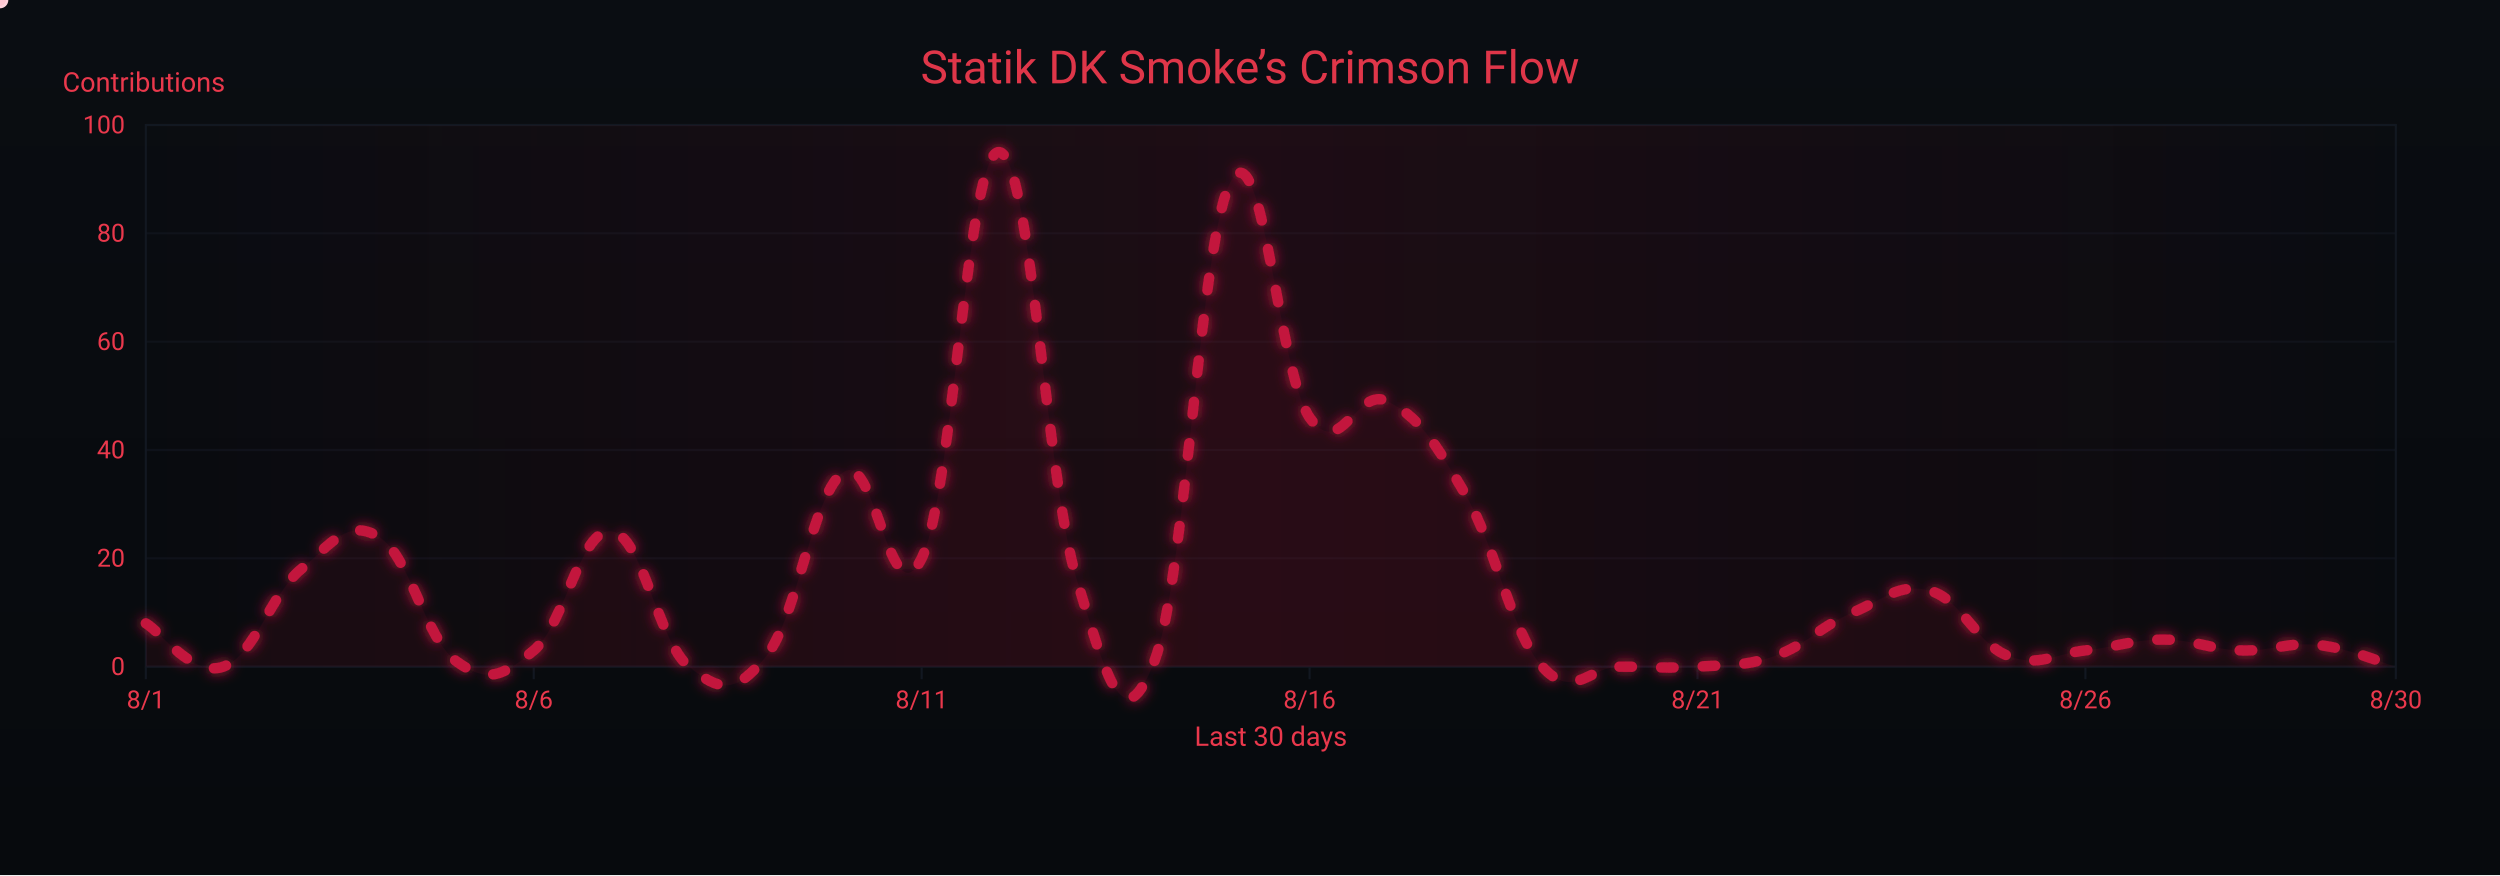
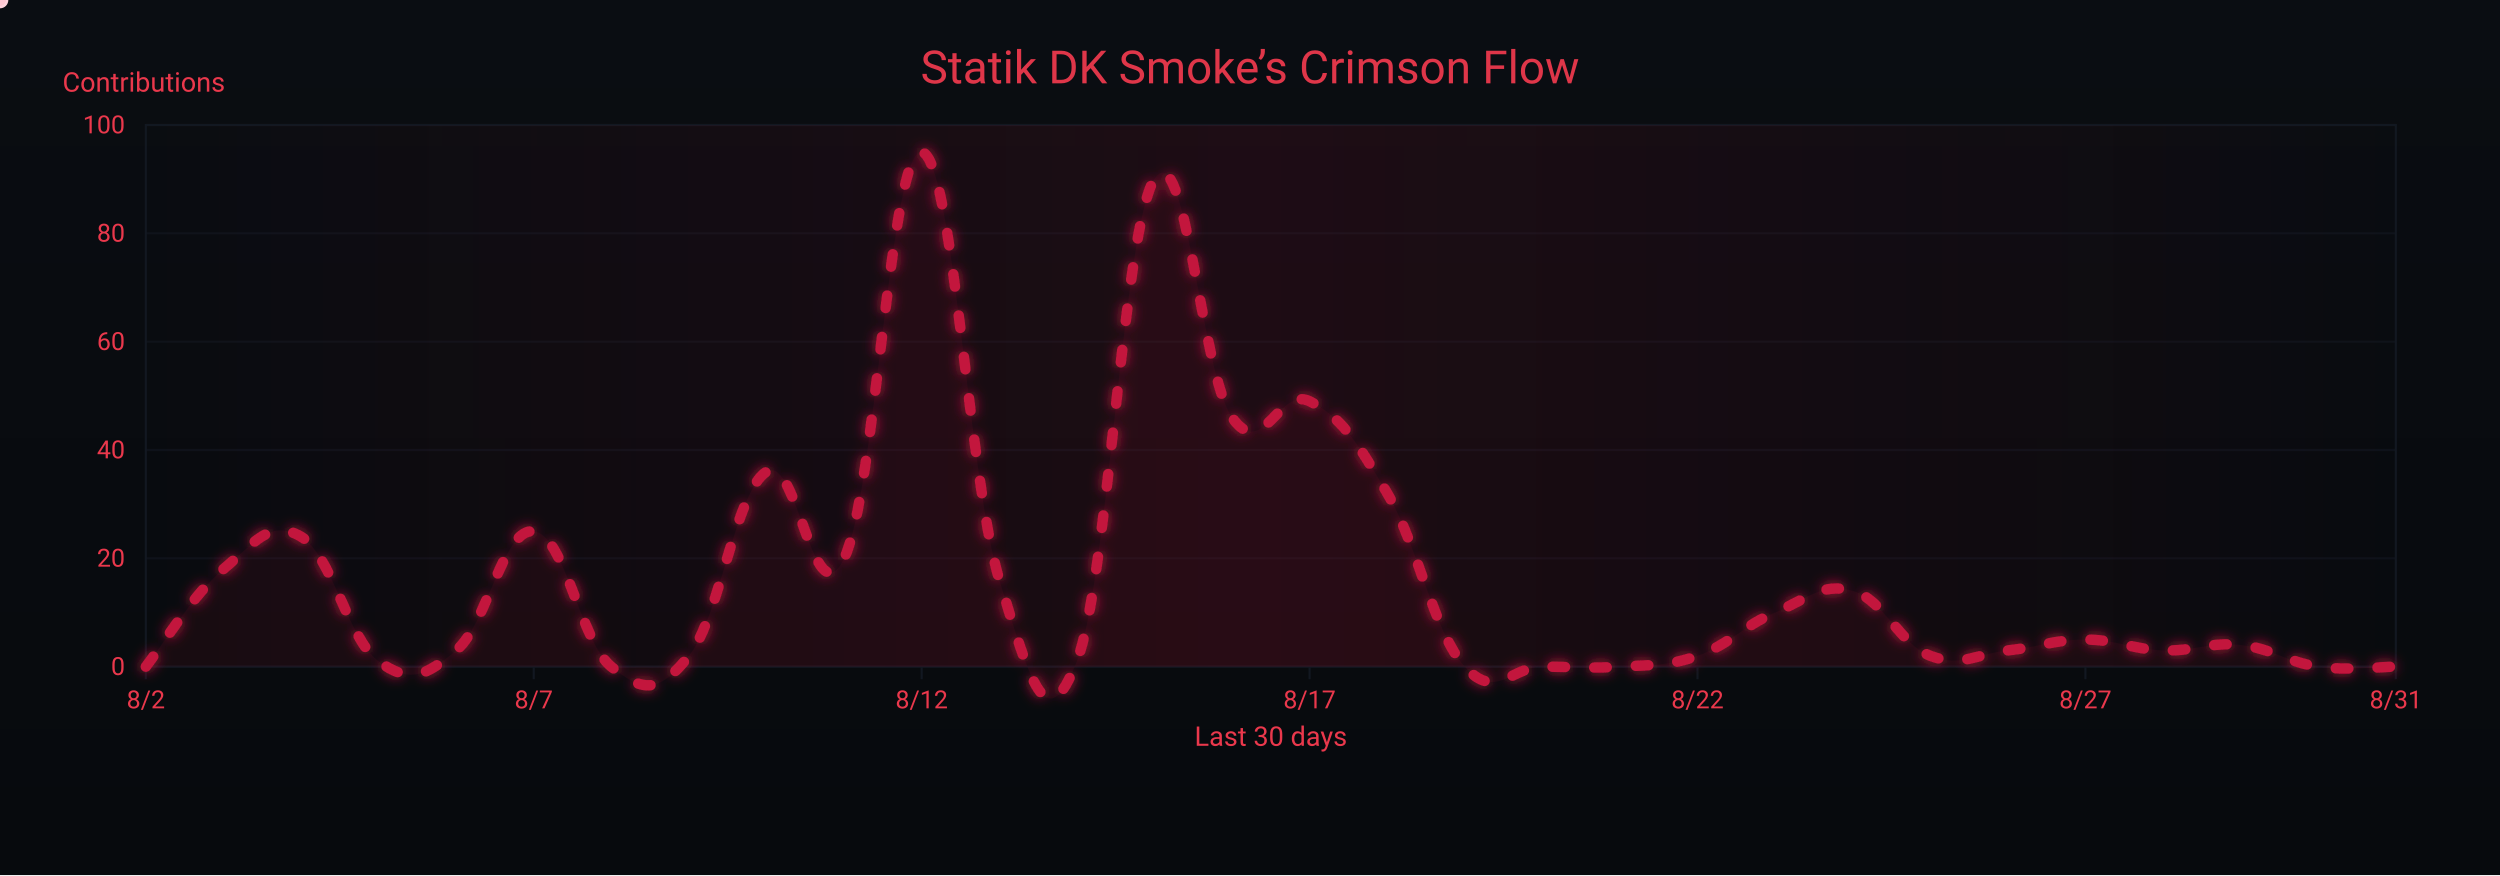
<svg xmlns="http://www.w3.org/2000/svg" width="1200" height="420" viewBox="0 0 1200 420" role="img" aria-label="Crimson Flow Graph">
  <defs>
    <linearGradient id="bgGrad" x1="0" y1="0" x2="0" y2="1">
      <stop offset="0%" stop-color="#0a0d12" />
      <stop offset="100%" stop-color="#070a0d" />
    </linearGradient>
    <filter id="glow">
      <feGaussianBlur stdDeviation="3" result="b1" />
      <feMerge>
        <feMergeNode in="b1" />
        <feMergeNode in="SourceGraphic" />
      </feMerge>
    </filter>
    <linearGradient id="sheen" x1="0" y1="0" x2="1" y2="0">
      <stop offset="0%" stop-color="#9b0e2a" stop-opacity="0" />
      <stop offset="50%" stop-color="#9b0e2a" stop-opacity=".14" />
      <stop offset="100%" stop-color="#9b0e2a" stop-opacity="0" />
      <animateTransform attributeName="gradientTransform" type="translate" from="-1 0" to="1 0" dur="9s" repeatCount="indefinite" />
    </linearGradient>
  </defs>
  <rect width="1200" height="420" fill="url(#bgGrad)" />
  <rect x="70" y="60" width="1080" height="260" fill="none" stroke="#121821" stroke-width="1" />
  <g font-family="ui-sans-serif,system-ui,-apple-system,Segoe UI,Roboto,Ubuntu,Arial" font-size="12">
    <path d="M70,320.0 H1150" stroke="#121821" stroke-width="1" opacity="0.6" />
    <text x="60" y="324.0" text-anchor="end" fill="#ea384c">0</text>
    <path d="M70,268.0 H1150" stroke="#121821" stroke-width="1" opacity="0.6" />
    <text x="60" y="272.0" text-anchor="end" fill="#ea384c">20</text>
    <path d="M70,216.0 H1150" stroke="#121821" stroke-width="1" opacity="0.6" />
    <text x="60" y="220.0" text-anchor="end" fill="#ea384c">40</text>
    <path d="M70,164.0 H1150" stroke="#121821" stroke-width="1" opacity="0.6" />
    <text x="60" y="168.0" text-anchor="end" fill="#ea384c">60</text>
    <path d="M70,112.0 H1150" stroke="#121821" stroke-width="1" opacity="0.6" />
    <text x="60" y="116.0" text-anchor="end" fill="#ea384c">80</text>
    <path d="M70,60.0 H1150" stroke="#121821" stroke-width="1" opacity="0.6" />
    <text x="60" y="64.0" text-anchor="end" fill="#ea384c">100</text>
    <text x="30" y="44" fill="#ea384c" font-size="13">Contributions</text>
  </g>
  <g font-family="ui-sans-serif,system-ui,-apple-system,Segoe UI,Roboto,Ubuntu,Arial" font-size="12">
    <path d="M70.0,320 V326" stroke="#121821" stroke-width="1" />
-     <text x="70.0" y="340" text-anchor="middle" fill="#ea384c">8/1</text>
+     <text x="70.0" y="340" text-anchor="middle" fill="#ea384c">8/2</text>
    <path d="M256.2,320 V326" stroke="#121821" stroke-width="1" />
-     <text x="256.2" y="340" text-anchor="middle" fill="#ea384c">8/6</text>
+     <text x="256.2" y="340" text-anchor="middle" fill="#ea384c">8/7</text>
    <path d="M442.4,320 V326" stroke="#121821" stroke-width="1" />
-     <text x="442.4" y="340" text-anchor="middle" fill="#ea384c">8/11</text>
+     <text x="442.4" y="340" text-anchor="middle" fill="#ea384c">8/12</text>
    <path d="M628.6,320 V326" stroke="#121821" stroke-width="1" />
-     <text x="628.6" y="340" text-anchor="middle" fill="#ea384c">8/16</text>
+     <text x="628.6" y="340" text-anchor="middle" fill="#ea384c">8/17</text>
    <path d="M814.8,320 V326" stroke="#121821" stroke-width="1" />
-     <text x="814.8" y="340" text-anchor="middle" fill="#ea384c">8/21</text>
+     <text x="814.8" y="340" text-anchor="middle" fill="#ea384c">8/22</text>
    <path d="M1001.0,320 V326" stroke="#121821" stroke-width="1" />
-     <text x="1001.0" y="340" text-anchor="middle" fill="#ea384c">8/26</text>
+     <text x="1001.0" y="340" text-anchor="middle" fill="#ea384c">8/27</text>
    <path d="M1150.0,320 V326" stroke="#121821" stroke-width="1" />
-     <text x="1150.0" y="340" text-anchor="middle" fill="#ea384c">8/30</text>
+     <text x="1150.0" y="340" text-anchor="middle" fill="#ea384c">8/31</text>
    <text x="610" y="358" text-anchor="middle" fill="#ea384c" font-size="13">Last 30 days</text>
  </g>
  <rect x="70" y="60" width="1080" height="260" fill="url(#sheen)" />
  <text x="600" y="40" text-anchor="middle" font-family="ui-sans-serif,system-ui,-apple-system,Segoe UI,Roboto,Ubuntu,Arial" font-size="22" fill="#ea384c" opacity=".95">Statik DK Smoke’s Crimson Flow</text>
-   <path d="M70.0,299.2 C77.4,303.4 92.3,325.2 107.2,320.0 C122.1,314.8 129.6,285.7 144.5,273.2 C159.4,260.7 166.8,248.8 181.7,257.6 C196.6,266.4 204.1,306.5 219.0,317.4 C233.9,328.3 241.3,324.7 256.2,312.2 C271.1,299.7 278.6,253.4 293.4,255.0 C308.3,256.6 315.8,308.0 330.7,320.0 C345.6,332.0 353.0,333.5 367.9,314.8 C382.8,296.1 390.3,235.8 405.2,226.4 C420.1,217.0 427.5,298.7 442.4,268.0 C457.3,237.3 464.8,70.9 479.7,73.0 C494.6,75.1 502.0,229.5 516.9,278.4 C531.8,327.3 539.2,355.9 554.1,317.4 C569.0,278.9 576.5,109.4 591.4,86.0 C606.3,62.6 613.7,179.1 628.6,200.4 C643.5,221.7 651.0,185.3 665.9,192.6 C680.8,199.9 688.2,211.3 703.1,236.8 C718.0,262.3 725.4,303.4 740.3,320.0 C755.2,336.6 762.7,320.0 777.6,320.0 C792.5,320.0 799.9,321.0 814.8,320.0 C829.7,319.0 837.2,320.0 852.1,314.8 C867.0,309.6 874.4,300.2 889.3,294.0 C904.2,287.8 911.7,279.4 926.6,283.6 C941.4,287.8 948.9,309.1 963.8,314.8 C978.7,320.5 986.1,313.8 1001.0,312.2 C1015.9,310.6 1023.4,307.0 1038.3,307.0 C1053.2,307.0 1060.6,311.7 1075.5,312.2 C1090.4,312.7 1097.9,308.0 1112.8,309.6 C1127.7,311.2 1142.6,317.9 1150.0,320.0 L 1150,320 L 70,320 Z" fill="#7a0f26" opacity=".13">
+   <path d="M70.0,320.0 C77.4,310.6 92.3,285.7 107.2,273.2 C122.1,260.7 129.6,248.8 144.5,257.6 C159.4,266.4 166.8,306.5 181.7,317.4 C196.6,328.3 204.1,324.7 219.0,312.2 C233.9,299.7 241.3,253.4 256.2,255.0 C271.1,256.6 278.6,308.0 293.4,320.0 C308.3,332.0 315.8,333.5 330.7,314.8 C345.6,296.1 353.0,235.8 367.9,226.4 C382.8,217.0 390.3,298.7 405.2,268.0 C420.1,237.3 427.5,70.9 442.4,73.0 C457.3,75.1 464.8,229.5 479.7,278.4 C494.6,327.3 502.0,355.9 516.9,317.4 C531.8,278.9 539.2,109.4 554.1,86.0 C569.0,62.6 576.5,179.1 591.4,200.4 C606.3,221.7 613.7,185.3 628.6,192.6 C643.5,199.9 651.0,211.3 665.9,236.8 C680.8,262.3 688.2,303.4 703.1,320.0 C718.0,336.6 725.4,320.0 740.3,320.0 C755.2,320.0 762.7,321.0 777.6,320.0 C792.5,319.0 799.9,320.0 814.8,314.8 C829.7,309.6 837.2,300.2 852.1,294.0 C867.0,287.8 874.4,279.4 889.3,283.6 C904.2,287.8 911.7,309.1 926.6,314.8 C941.4,320.5 948.9,313.8 963.8,312.2 C978.7,310.6 986.1,307.0 1001.0,307.0 C1015.9,307.0 1023.4,311.7 1038.3,312.2 C1053.2,312.7 1060.6,308.0 1075.5,309.6 C1090.4,311.2 1097.9,317.9 1112.8,320.0 C1127.7,322.1 1142.6,320.0 1150.0,320.0 L 1150,320 L 70,320 Z" fill="#7a0f26" opacity=".13">
    <animate attributeName="opacity" values=".10;.17;.10" dur="6s" repeatCount="indefinite" />
  </path>
-   <path id="curve" d="M70.0,299.2 C77.4,303.4 92.3,325.2 107.2,320.0 C122.1,314.8 129.6,285.7 144.5,273.2 C159.4,260.7 166.8,248.8 181.7,257.6 C196.6,266.4 204.1,306.5 219.0,317.4 C233.9,328.3 241.3,324.7 256.2,312.2 C271.1,299.7 278.6,253.4 293.4,255.0 C308.3,256.6 315.8,308.0 330.7,320.0 C345.6,332.0 353.0,333.5 367.9,314.8 C382.8,296.1 390.3,235.8 405.2,226.4 C420.1,217.0 427.5,298.7 442.4,268.0 C457.3,237.3 464.8,70.9 479.7,73.0 C494.6,75.1 502.0,229.5 516.9,278.4 C531.8,327.3 539.2,355.9 554.1,317.4 C569.0,278.9 576.5,109.4 591.4,86.0 C606.3,62.6 613.7,179.1 628.6,200.4 C643.5,221.7 651.0,185.3 665.9,192.6 C680.8,199.9 688.2,211.3 703.1,236.8 C718.0,262.3 725.4,303.4 740.3,320.0 C755.2,336.6 762.7,320.0 777.6,320.0 C792.5,320.0 799.9,321.0 814.8,320.0 C829.7,319.0 837.2,320.0 852.1,314.8 C867.0,309.6 874.4,300.2 889.3,294.0 C904.2,287.8 911.7,279.4 926.6,283.6 C941.4,287.8 948.9,309.1 963.8,314.8 C978.7,320.5 986.1,313.8 1001.0,312.2 C1015.9,310.6 1023.4,307.0 1038.3,307.0 C1053.2,307.0 1060.6,311.7 1075.5,312.2 C1090.4,312.7 1097.9,308.0 1112.8,309.6 C1127.7,311.2 1142.6,317.9 1150.0,320.0" fill="none" stroke="#c3193d" stroke-width="5" stroke-linecap="round" stroke-linejoin="round" stroke-dasharray="6 14" filter="url(#glow)">
+   <path id="curve" d="M70.0,320.0 C77.4,310.6 92.3,285.7 107.2,273.2 C122.1,260.7 129.6,248.8 144.5,257.6 C159.4,266.4 166.8,306.5 181.7,317.4 C196.6,328.3 204.1,324.7 219.0,312.2 C233.9,299.7 241.3,253.4 256.2,255.0 C271.1,256.6 278.6,308.0 293.4,320.0 C308.3,332.0 315.8,333.5 330.7,314.8 C345.6,296.1 353.0,235.8 367.9,226.4 C382.8,217.0 390.3,298.7 405.2,268.0 C420.1,237.3 427.5,70.9 442.4,73.0 C457.3,75.1 464.8,229.5 479.7,278.4 C494.6,327.3 502.0,355.9 516.9,317.4 C531.8,278.9 539.2,109.4 554.1,86.0 C569.0,62.6 576.5,179.1 591.4,200.4 C606.3,221.7 613.7,185.3 628.6,192.6 C643.5,199.9 651.0,211.3 665.9,236.8 C680.8,262.3 688.2,303.4 703.1,320.0 C718.0,336.6 725.4,320.0 740.3,320.0 C755.2,320.0 762.7,321.0 777.6,320.0 C792.5,319.0 799.9,320.0 814.8,314.8 C829.7,309.6 837.2,300.2 852.1,294.0 C867.0,287.8 874.4,279.4 889.3,283.6 C904.2,287.8 911.7,309.1 926.6,314.8 C941.4,320.5 948.9,313.8 963.8,312.2 C978.7,310.6 986.1,307.0 1001.0,307.0 C1015.9,307.0 1023.4,311.7 1038.3,312.2 C1053.2,312.7 1060.6,308.0 1075.5,309.6 C1090.4,311.2 1097.9,317.9 1112.8,320.0 C1127.7,322.1 1142.6,320.0 1150.0,320.0" fill="none" stroke="#c3193d" stroke-width="5" stroke-linecap="round" stroke-linejoin="round" stroke-dasharray="6 14" filter="url(#glow)">
    <animate attributeName="stroke-dashoffset" values="0;-220" dur="4.8s" repeatCount="indefinite" />
  </path>
  <g fill="#ffd1db">
    <circle r="4">
      <animateMotion dur="7s" rotate="auto" repeatCount="indefinite">
        <mpath href="#curve" />
      </animateMotion>
      <animate attributeName="opacity" values="1;.3;1" dur="2.2s" repeatCount="indefinite" />
    </circle>
    <circle r="3" fill="#ffffff">
      <animateMotion dur="8.2s" begin="1s" rotate="auto" repeatCount="indefinite">
        <mpath href="#curve" />
      </animateMotion>
      <animate attributeName="opacity" values=".7;.2;.7" dur="2.4s" repeatCount="indefinite" />
    </circle>
    <circle r="3" fill="#ffc7d3">
      <animateMotion dur="6s" begin="2s" rotate="auto" repeatCount="indefinite">
        <mpath href="#curve" />
      </animateMotion>
      <animate attributeName="opacity" values=".8;.3;.8" dur="2s" repeatCount="indefinite" />
    </circle>
  </g>
</svg>
